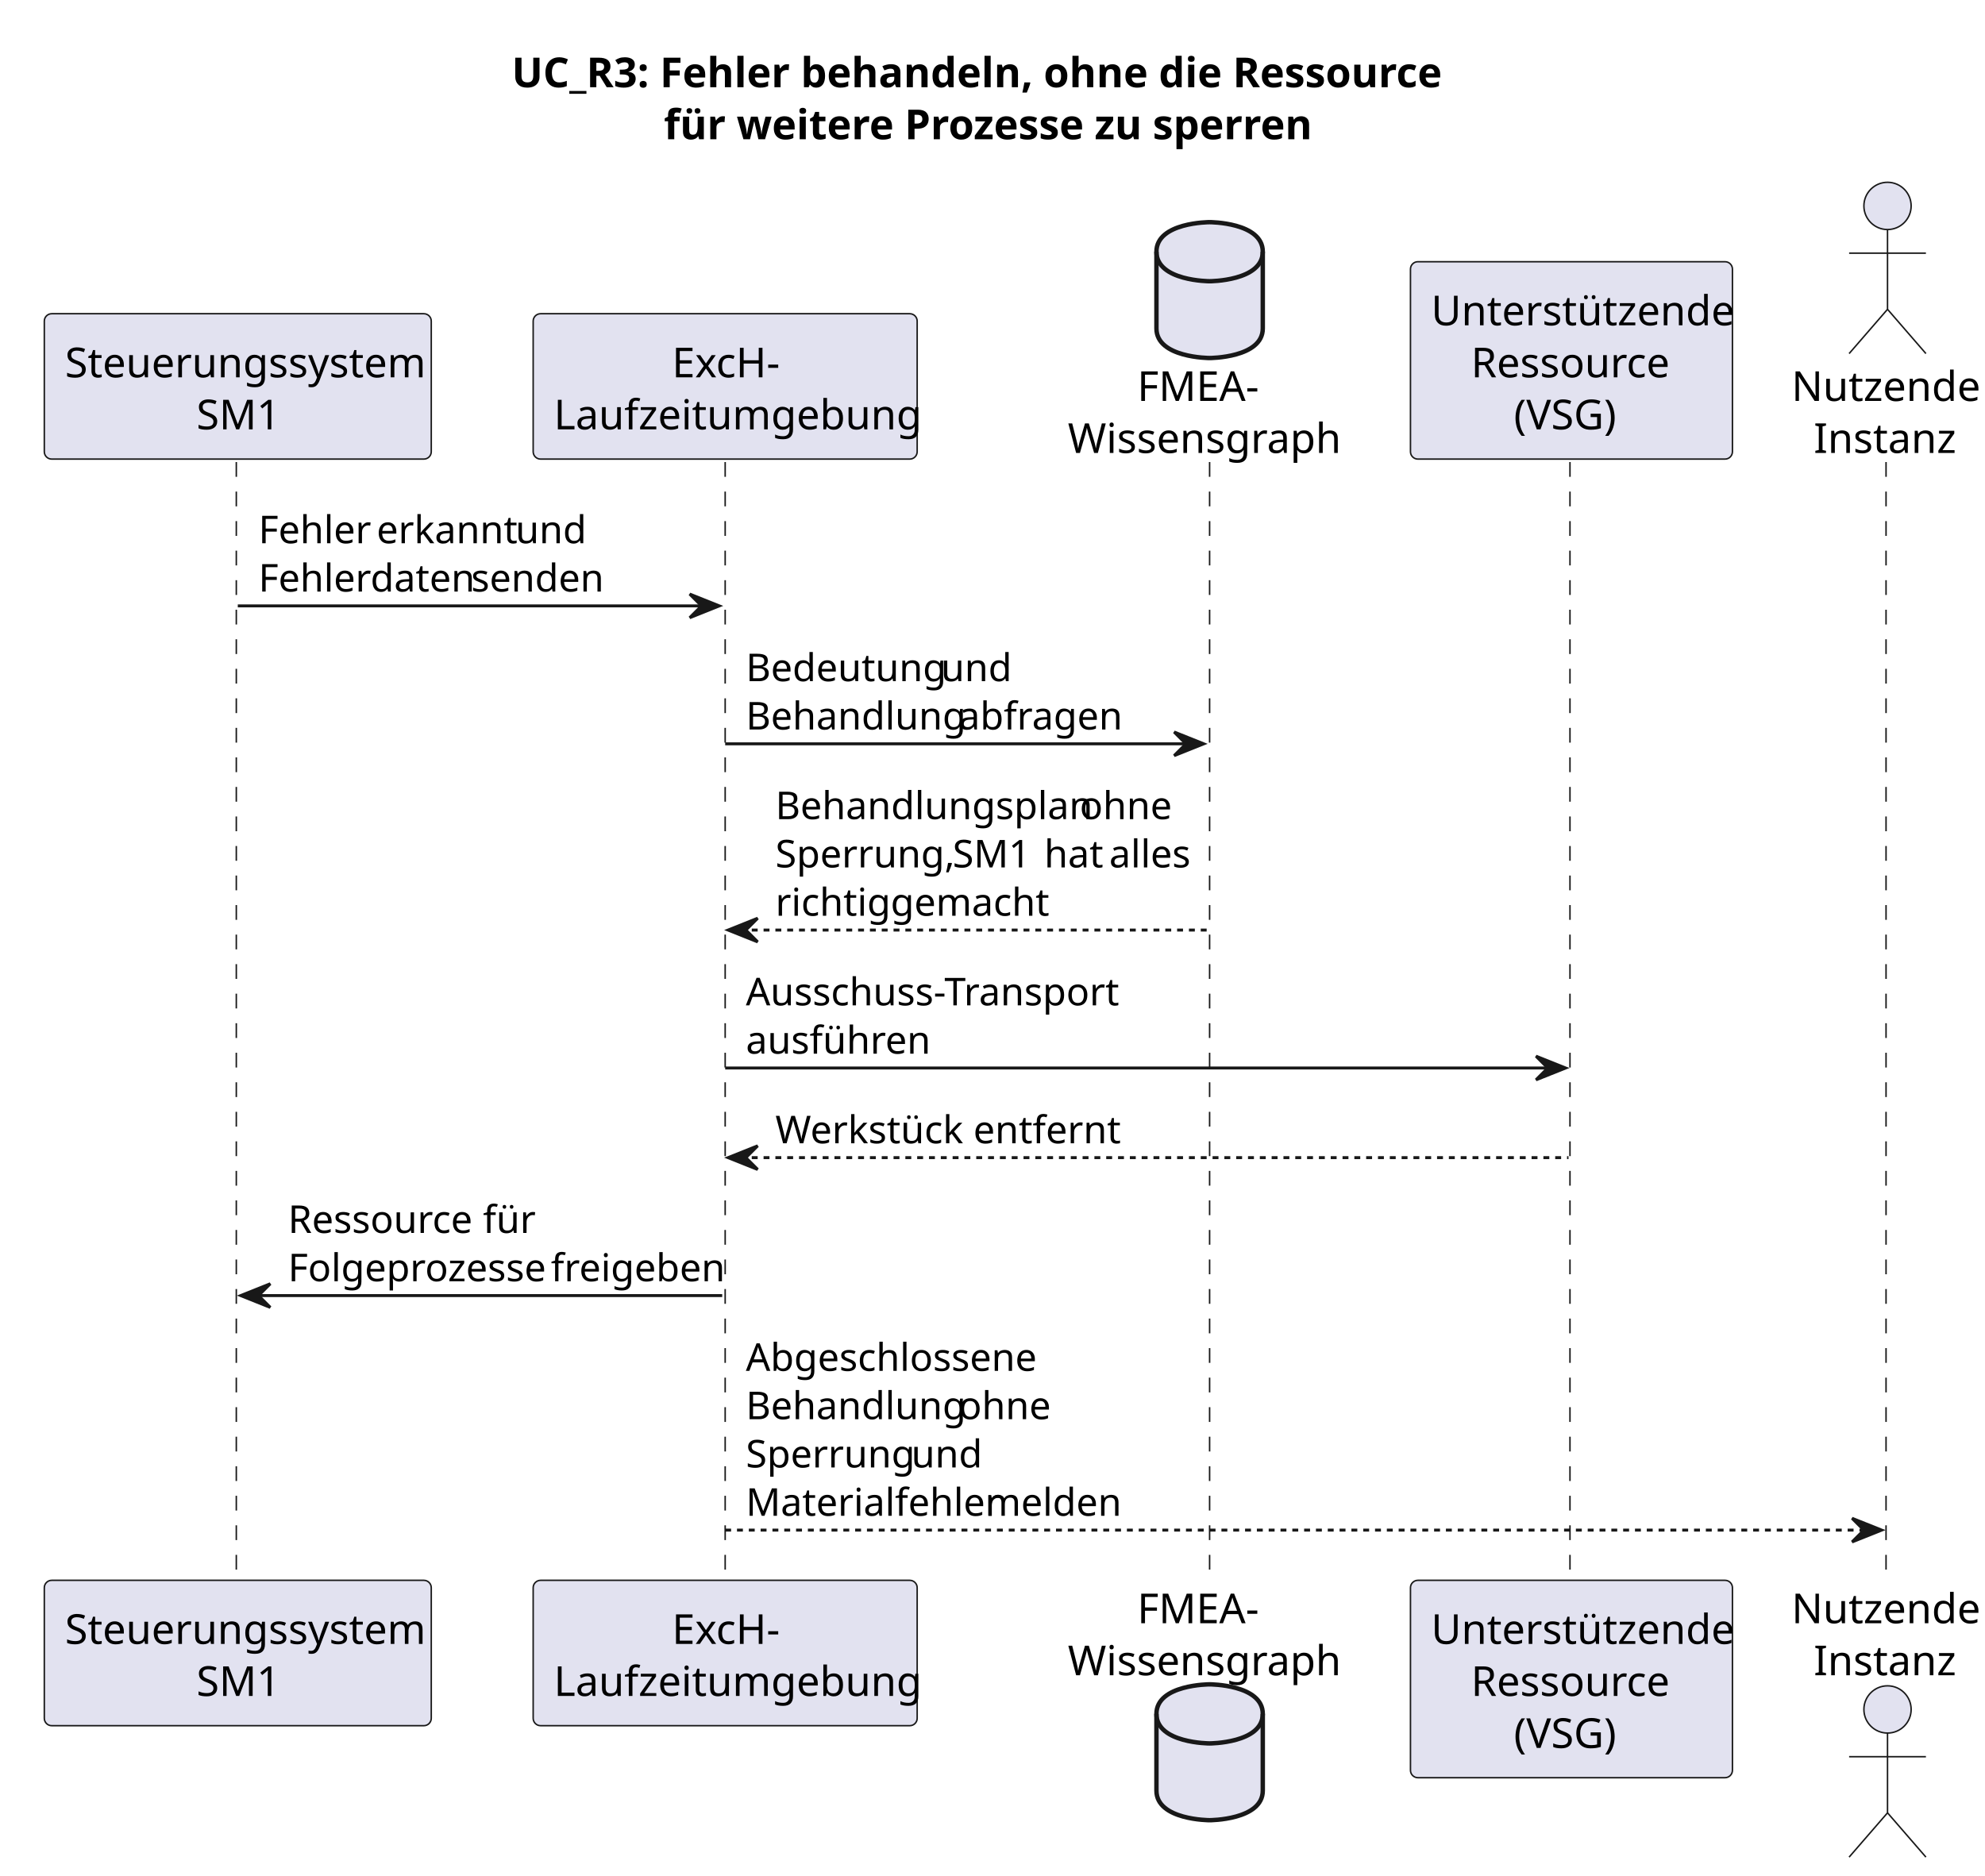
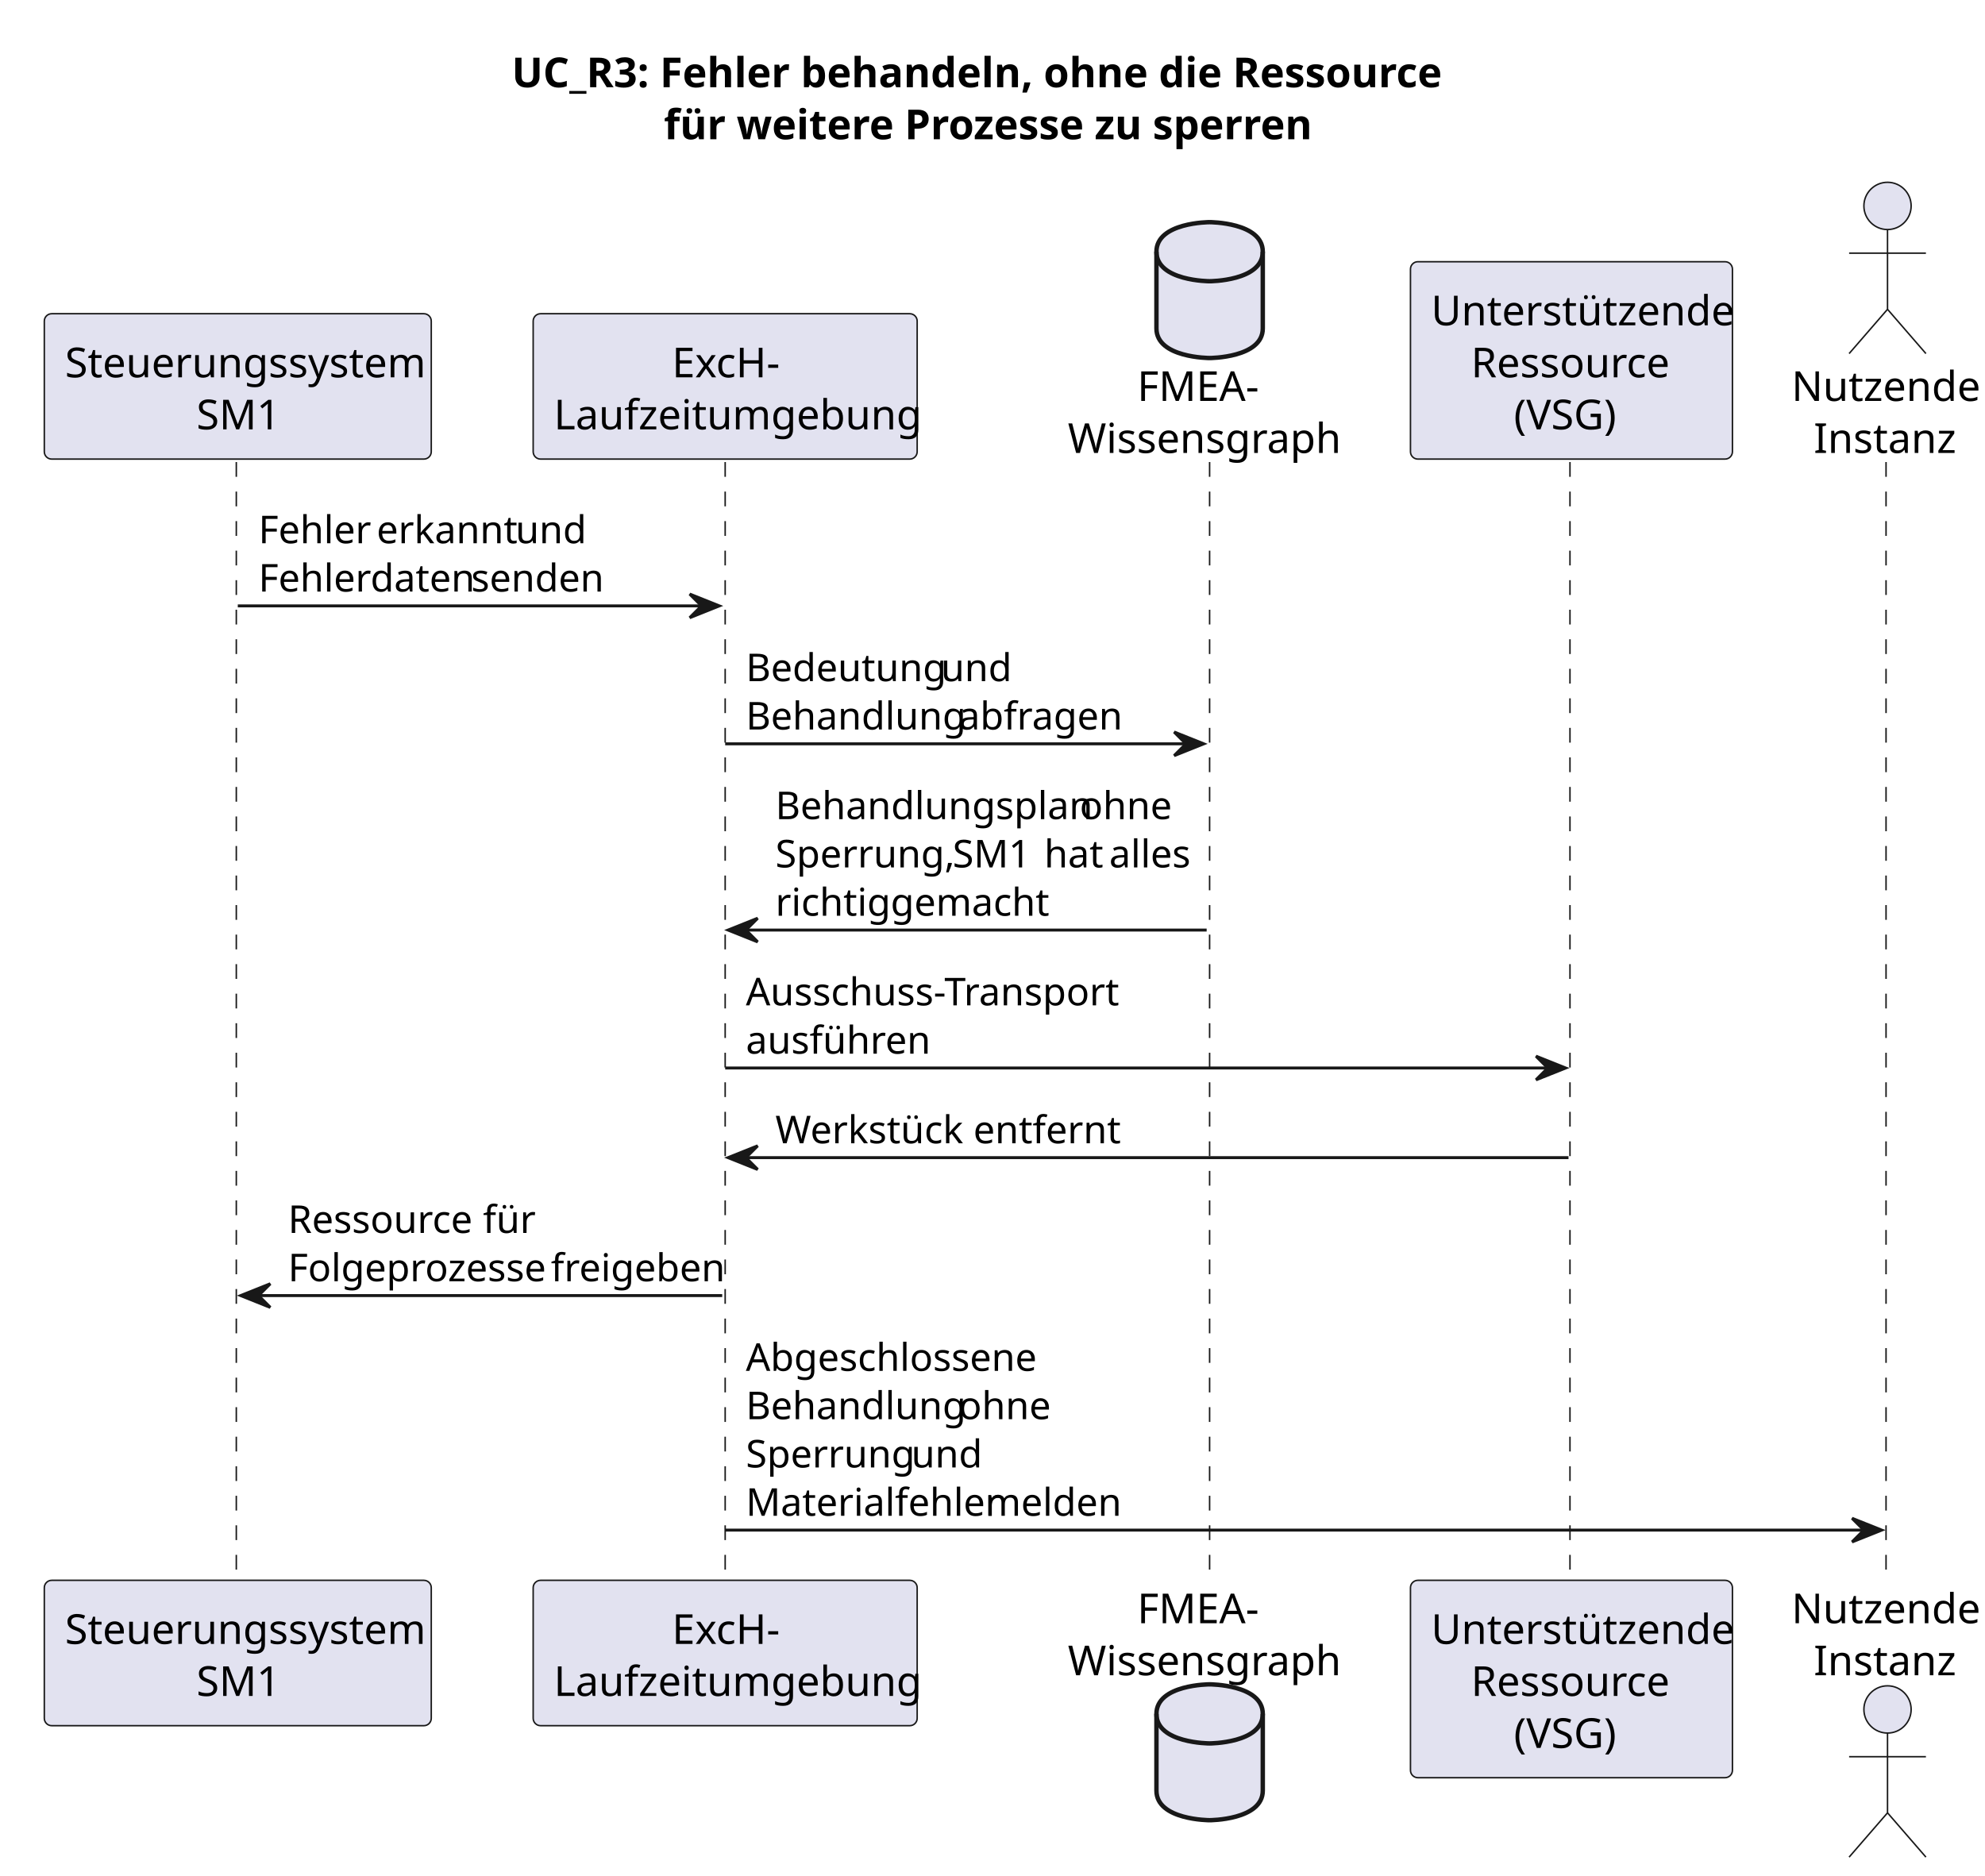
<svg xmlns="http://www.w3.org/2000/svg" contentStyleType="text/css" height="635px" preserveAspectRatio="none" style="width:672px;height:635px;background:#FFFFFF;" version="1.1" viewBox="0 0 672 635" width="672px" zoomAndPan="magnify">
  <defs />
  <g>
    <text fill="#000000" font-family="sans-serif" font-size="14" font-weight="bold" lengthAdjust="spacing" textLength="329" x="173.25" y="29.533">UC_R3: Fehler behandeln, ohne die Ressource</text>
    <text fill="#000000" font-family="sans-serif" font-size="14" font-weight="bold" lengthAdjust="spacing" textLength="226" x="224.75" y="47.143">für weitere Prozesse zu sperren</text>
    <line style="stroke:#181818;stroke-width:0.5;stroke-dasharray:5.0,5.0;" x1="80" x2="80" y1="156.438" y2="536.062" />
    <line style="stroke:#181818;stroke-width:0.5;stroke-dasharray:5.0,5.0;" x1="245.5" x2="245.5" y1="156.438" y2="536.062" />
    <line style="stroke:#181818;stroke-width:0.5;stroke-dasharray:5.0,5.0;" x1="409.5" x2="409.5" y1="156.438" y2="536.062" />
    <line style="stroke:#181818;stroke-width:0.5;stroke-dasharray:5.0,5.0;" x1="531.5" x2="531.5" y1="156.438" y2="536.062" />
    <line style="stroke:#181818;stroke-width:0.5;stroke-dasharray:5.0,5.0;" x1="638.5" x2="638.5" y1="156.438" y2="536.062" />
    <rect fill="#E2E2F0" height="49.219" rx="2.5" ry="2.5" style="stroke:#181818;stroke-width:0.5;" width="131" x="15" y="106.219" />
    <text fill="#000000" font-family="sans-serif" font-size="14" lengthAdjust="spacing" textLength="117" x="22" y="127.752">Steuerungssystem</text>
    <text fill="#000000" font-family="sans-serif" font-size="14" lengthAdjust="spacing" textLength="28" x="66.5" y="145.361">SM1</text>
    <rect fill="#E2E2F0" height="49.219" rx="2.5" ry="2.5" style="stroke:#181818;stroke-width:0.5;" width="131" x="15" y="535.062" />
    <text fill="#000000" font-family="sans-serif" font-size="14" lengthAdjust="spacing" textLength="117" x="22" y="556.596">Steuerungssystem</text>
    <text fill="#000000" font-family="sans-serif" font-size="14" lengthAdjust="spacing" textLength="28" x="66.5" y="574.205">SM1</text>
    <rect fill="#E2E2F0" height="49.219" rx="2.5" ry="2.5" style="stroke:#181818;stroke-width:0.5;" width="130" x="180.5" y="106.219" />
    <text fill="#000000" font-family="sans-serif" font-size="14" lengthAdjust="spacing" textLength="36" x="227.5" y="127.752">ExcH-</text>
    <text fill="#000000" font-family="sans-serif" font-size="14" lengthAdjust="spacing" textLength="116" x="187.5" y="145.361">Laufzeitumgebung</text>
    <rect fill="#E2E2F0" height="49.219" rx="2.5" ry="2.5" style="stroke:#181818;stroke-width:0.5;" width="130" x="180.5" y="535.062" />
    <text fill="#000000" font-family="sans-serif" font-size="14" lengthAdjust="spacing" textLength="36" x="227.5" y="556.596">ExcH-</text>
    <text fill="#000000" font-family="sans-serif" font-size="14" lengthAdjust="spacing" textLength="116" x="187.5" y="574.205">Laufzeitumgebung</text>
    <text fill="#000000" font-family="sans-serif" font-size="14" lengthAdjust="spacing" textLength="43" x="385" y="135.752">FMEA-</text>
    <text fill="#000000" font-family="sans-serif" font-size="14" lengthAdjust="spacing" textLength="90" x="361.5" y="153.361">Wissensgraph</text>
    <path d="M391.5,85.219 C391.5,75.219 409.5,75.219 409.5,75.219 C409.5,75.219 427.5,75.219 427.5,85.219 L427.5,111.219 C427.5,121.219 409.5,121.219 409.5,121.219 C409.5,121.219 391.5,121.219 391.5,111.219 L391.5,85.219 " fill="#E2E2F0" style="stroke:#181818;stroke-width:1.5;" />
    <path d="M391.5,85.219 C391.5,95.219 409.5,95.219 409.5,95.219 C409.5,95.219 427.5,95.219 427.5,85.219 " fill="none" style="stroke:#181818;stroke-width:1.5;" />
    <text fill="#000000" font-family="sans-serif" font-size="14" lengthAdjust="spacing" textLength="43" x="385" y="549.596">FMEA-</text>
    <text fill="#000000" font-family="sans-serif" font-size="14" lengthAdjust="spacing" textLength="90" x="361.5" y="567.205">Wissensgraph</text>
    <path d="M391.5,580.281 C391.5,570.281 409.5,570.281 409.5,570.281 C409.5,570.281 427.5,570.281 427.5,580.281 L427.5,606.281 C427.5,616.281 409.5,616.281 409.5,616.281 C409.5,616.281 391.5,616.281 391.5,606.281 L391.5,580.281 " fill="#E2E2F0" style="stroke:#181818;stroke-width:1.5;" />
    <path d="M391.5,580.281 C391.5,590.281 409.5,590.281 409.5,590.281 C409.5,590.281 427.5,590.281 427.5,580.281 " fill="none" style="stroke:#181818;stroke-width:1.5;" />
    <rect fill="#E2E2F0" height="66.828" rx="2.5" ry="2.5" style="stroke:#181818;stroke-width:0.5;" width="109" x="477.5" y="88.609" />
    <text fill="#000000" font-family="sans-serif" font-size="14" lengthAdjust="spacing" textLength="95" x="484.5" y="110.143">Unterstützende</text>
    <text fill="#000000" font-family="sans-serif" font-size="14" lengthAdjust="spacing" textLength="68" x="498" y="127.752">Ressource</text>
    <text fill="#000000" font-family="sans-serif" font-size="14" lengthAdjust="spacing" textLength="39" x="512.5" y="145.361">(VSG)</text>
    <rect fill="#E2E2F0" height="66.828" rx="2.5" ry="2.5" style="stroke:#181818;stroke-width:0.5;" width="109" x="477.5" y="535.062" />
    <text fill="#000000" font-family="sans-serif" font-size="14" lengthAdjust="spacing" textLength="95" x="484.5" y="556.596">Unterstützende</text>
    <text fill="#000000" font-family="sans-serif" font-size="14" lengthAdjust="spacing" textLength="68" x="498" y="574.205">Ressource</text>
    <text fill="#000000" font-family="sans-serif" font-size="14" lengthAdjust="spacing" textLength="39" x="512.5" y="591.814">(VSG)</text>
    <text fill="#000000" font-family="sans-serif" font-size="14" lengthAdjust="spacing" textLength="59" x="606.5" y="135.752">Nutzende</text>
    <text fill="#000000" font-family="sans-serif" font-size="14" lengthAdjust="spacing" textLength="44" x="614" y="153.361">Instanz</text>
    <ellipse cx="639" cy="69.719" fill="#E2E2F0" rx="8" ry="8" style="stroke:#181818;stroke-width:0.5;" />
    <path d="M639,77.719 L639,104.719 M626,85.719 L652,85.719 M639,104.719 L626,119.719 M639,104.719 L652,119.719 " fill="none" style="stroke:#181818;stroke-width:0.5;" />
    <text fill="#000000" font-family="sans-serif" font-size="14" lengthAdjust="spacing" textLength="59" x="606.5" y="549.596">Nutzende</text>
    <text fill="#000000" font-family="sans-serif" font-size="14" lengthAdjust="spacing" textLength="44" x="614" y="567.205">Instanz</text>
    <ellipse cx="639" cy="578.781" fill="#E2E2F0" rx="8" ry="8" style="stroke:#181818;stroke-width:0.5;" />
    <path d="M639,586.781 L639,613.781 M626,594.781 L652,594.781 M639,613.781 L626,628.781 M639,613.781 L652,628.781 " fill="none" style="stroke:#181818;stroke-width:0.5;" />
    <polygon fill="#181818" points="233.5,201.141,243.5,205.141,233.5,209.141,237.5,205.141" style="stroke:#181818;stroke-width:1.0;" />
    <line style="stroke:#181818;stroke-width:1.0;" x1="80.5" x2="239.5" y1="205.141" y2="205.141" />
    <text fill="#000000" font-family="sans-serif" font-size="13" lengthAdjust="spacing" textLength="36" x="87.5" y="183.933">Fehler</text>
    <text fill="#000000" font-family="sans-serif" font-size="13" lengthAdjust="spacing" textLength="4" x="123.5" y="183.933"> </text>
    <text fill="#000000" font-family="sans-serif" font-size="13" lengthAdjust="spacing" textLength="43" x="127.5" y="183.933">erkannt</text>
    <text fill="#000000" font-family="sans-serif" font-size="13" lengthAdjust="spacing" textLength="4" x="170.5" y="183.933"> </text>
    <text fill="#000000" font-family="sans-serif" font-size="13" lengthAdjust="spacing" textLength="21" x="174.5" y="183.933">und</text>
    <text fill="#000000" font-family="sans-serif" font-size="13" lengthAdjust="spacing" textLength="68" x="87.5" y="200.284">Fehlerdaten</text>
    <text fill="#000000" font-family="sans-serif" font-size="13" lengthAdjust="spacing" textLength="4" x="155.5" y="200.284"> </text>
    <text fill="#000000" font-family="sans-serif" font-size="13" lengthAdjust="spacing" textLength="42" x="159.5" y="200.284">senden</text>
    <polygon fill="#181818" points="397.5,247.844,407.5,251.844,397.5,255.844,401.5,251.844" style="stroke:#181818;stroke-width:1.0;" />
    <line style="stroke:#181818;stroke-width:1.0;" x1="245.5" x2="403.5" y1="251.844" y2="251.844" />
    <text fill="#000000" font-family="sans-serif" font-size="13" lengthAdjust="spacing" textLength="62" x="252.5" y="230.636">Bedeutung</text>
    <text fill="#000000" font-family="sans-serif" font-size="13" lengthAdjust="spacing" textLength="4" x="314.5" y="230.636"> </text>
    <text fill="#000000" font-family="sans-serif" font-size="13" lengthAdjust="spacing" textLength="21" x="318.5" y="230.636">und</text>
    <text fill="#000000" font-family="sans-serif" font-size="13" lengthAdjust="spacing" textLength="68" x="252.5" y="246.987">Behandlung</text>
    <text fill="#000000" font-family="sans-serif" font-size="13" lengthAdjust="spacing" textLength="4" x="320.5" y="246.987"> </text>
    <text fill="#000000" font-family="sans-serif" font-size="13" lengthAdjust="spacing" textLength="49" x="324.5" y="246.987">abfragen</text>
    <polygon fill="#181818" points="256.5,310.898,246.5,314.898,256.5,318.898,252.5,314.898" style="stroke:#181818;stroke-width:1.0;" />
-     <line style="stroke:#181818;stroke-width:1.0;stroke-dasharray:2.0,2.0;" x1="250.5" x2="408.5" y1="314.898" y2="314.898" />
+     <line style="stroke:#181818;stroke-width:1.0;" x1="250.5" x2="408.5" y1="314.898" y2="314.898" />
    <text fill="#000000" font-family="sans-serif" font-size="13" lengthAdjust="spacing" textLength="99" x="262.5" y="277.339">Behandlungsplan</text>
    <text fill="#000000" font-family="sans-serif" font-size="13" lengthAdjust="spacing" textLength="4" x="361.5" y="277.339"> </text>
    <text fill="#000000" font-family="sans-serif" font-size="13" lengthAdjust="spacing" textLength="28" x="365.5" y="277.339">ohne</text>
    <text fill="#000000" font-family="sans-serif" font-size="13" lengthAdjust="spacing" textLength="56" x="262.5" y="293.69">Sperrung,</text>
    <text fill="#000000" font-family="sans-serif" font-size="13" lengthAdjust="spacing" textLength="4" x="318.5" y="293.69"> </text>
    <text fill="#000000" font-family="sans-serif" font-size="13" lengthAdjust="spacing" textLength="27" x="322.5" y="293.69">SM1</text>
    <text fill="#000000" font-family="sans-serif" font-size="13" lengthAdjust="spacing" textLength="4" x="349.5" y="293.69"> </text>
    <text fill="#000000" font-family="sans-serif" font-size="13" lengthAdjust="spacing" textLength="18" x="353.5" y="293.69">hat</text>
    <text fill="#000000" font-family="sans-serif" font-size="13" lengthAdjust="spacing" textLength="4" x="371.5" y="293.69"> </text>
    <text fill="#000000" font-family="sans-serif" font-size="13" lengthAdjust="spacing" textLength="27" x="375.5" y="293.69">alles</text>
    <text fill="#000000" font-family="sans-serif" font-size="13" lengthAdjust="spacing" textLength="35" x="262.5" y="310.042">richtig</text>
    <text fill="#000000" font-family="sans-serif" font-size="13" lengthAdjust="spacing" textLength="4" x="297.5" y="310.042"> </text>
    <text fill="#000000" font-family="sans-serif" font-size="13" lengthAdjust="spacing" textLength="50" x="301.5" y="310.042">gemacht</text>
    <polygon fill="#181818" points="520,357.602,530,361.602,520,365.602,524,361.602" style="stroke:#181818;stroke-width:1.0;" />
    <line style="stroke:#181818;stroke-width:1.0;" x1="245.5" x2="526" y1="361.602" y2="361.602" />
    <text fill="#000000" font-family="sans-serif" font-size="13" lengthAdjust="spacing" textLength="123" x="252.5" y="340.394">Ausschuss-Transport</text>
    <text fill="#000000" font-family="sans-serif" font-size="13" lengthAdjust="spacing" textLength="56" x="252.5" y="356.745">ausführen</text>
    <polygon fill="#181818" points="256.5,387.953,246.5,391.953,256.5,395.953,252.5,391.953" style="stroke:#181818;stroke-width:1.0;" />
-     <line style="stroke:#181818;stroke-width:1.0;stroke-dasharray:2.0,2.0;" x1="250.5" x2="531" y1="391.953" y2="391.953" />
+     <line style="stroke:#181818;stroke-width:1.0;" x1="250.5" x2="531" y1="391.953" y2="391.953" />
    <text fill="#000000" font-family="sans-serif" font-size="13" lengthAdjust="spacing" textLength="63" x="262.5" y="387.097">Werkstück</text>
    <text fill="#000000" font-family="sans-serif" font-size="13" lengthAdjust="spacing" textLength="4" x="325.5" y="387.097"> </text>
    <text fill="#000000" font-family="sans-serif" font-size="13" lengthAdjust="spacing" textLength="43" x="329.5" y="387.097">entfernt</text>
    <polygon fill="#181818" points="91.5,434.656,81.5,438.656,91.5,442.656,87.5,438.656" style="stroke:#181818;stroke-width:1.0;" />
    <line style="stroke:#181818;stroke-width:1.0;" x1="85.5" x2="244.5" y1="438.656" y2="438.656" />
    <text fill="#000000" font-family="sans-serif" font-size="13" lengthAdjust="spacing" textLength="62" x="97.5" y="417.448">Ressource</text>
    <text fill="#000000" font-family="sans-serif" font-size="13" lengthAdjust="spacing" textLength="4" x="159.5" y="417.448"> </text>
    <text fill="#000000" font-family="sans-serif" font-size="13" lengthAdjust="spacing" textLength="14" x="163.5" y="417.448">für</text>
    <text fill="#000000" font-family="sans-serif" font-size="13" lengthAdjust="spacing" textLength="85" x="97.5" y="433.8">Folgeprozesse</text>
    <text fill="#000000" font-family="sans-serif" font-size="13" lengthAdjust="spacing" textLength="4" x="182.5" y="433.8"> </text>
    <text fill="#000000" font-family="sans-serif" font-size="13" lengthAdjust="spacing" textLength="52" x="186.5" y="433.8">freigeben</text>
    <polygon fill="#181818" points="627,514.062,637,518.062,627,522.062,631,518.062" style="stroke:#181818;stroke-width:1.0;" />
-     <line style="stroke:#181818;stroke-width:1.0;stroke-dasharray:2.0,2.0;" x1="245.5" x2="633" y1="518.062" y2="518.062" />
+     <line style="stroke:#181818;stroke-width:1.0;" x1="245.5" x2="633" y1="518.062" y2="518.062" />
    <text fill="#000000" font-family="sans-serif" font-size="13" lengthAdjust="spacing" textLength="96" x="252.5" y="464.151">Abgeschlossene</text>
    <text fill="#000000" font-family="sans-serif" font-size="13" lengthAdjust="spacing" textLength="68" x="252.5" y="480.503">Behandlung</text>
    <text fill="#000000" font-family="sans-serif" font-size="13" lengthAdjust="spacing" textLength="4" x="320.5" y="480.503"> </text>
    <text fill="#000000" font-family="sans-serif" font-size="13" lengthAdjust="spacing" textLength="28" x="324.5" y="480.503">ohne</text>
    <text fill="#000000" font-family="sans-serif" font-size="13" lengthAdjust="spacing" textLength="52" x="252.5" y="496.854">Sperrung</text>
    <text fill="#000000" font-family="sans-serif" font-size="13" lengthAdjust="spacing" textLength="4" x="304.5" y="496.854"> </text>
    <text fill="#000000" font-family="sans-serif" font-size="13" lengthAdjust="spacing" textLength="21" x="308.5" y="496.854">und</text>
    <text fill="#000000" font-family="sans-serif" font-size="13" lengthAdjust="spacing" textLength="77" x="252.5" y="513.206">Materialfehler</text>
    <text fill="#000000" font-family="sans-serif" font-size="13" lengthAdjust="spacing" textLength="4" x="329.5" y="513.206"> </text>
    <text fill="#000000" font-family="sans-serif" font-size="13" lengthAdjust="spacing" textLength="42" x="333.5" y="513.206">melden</text>
  </g>
</svg>
